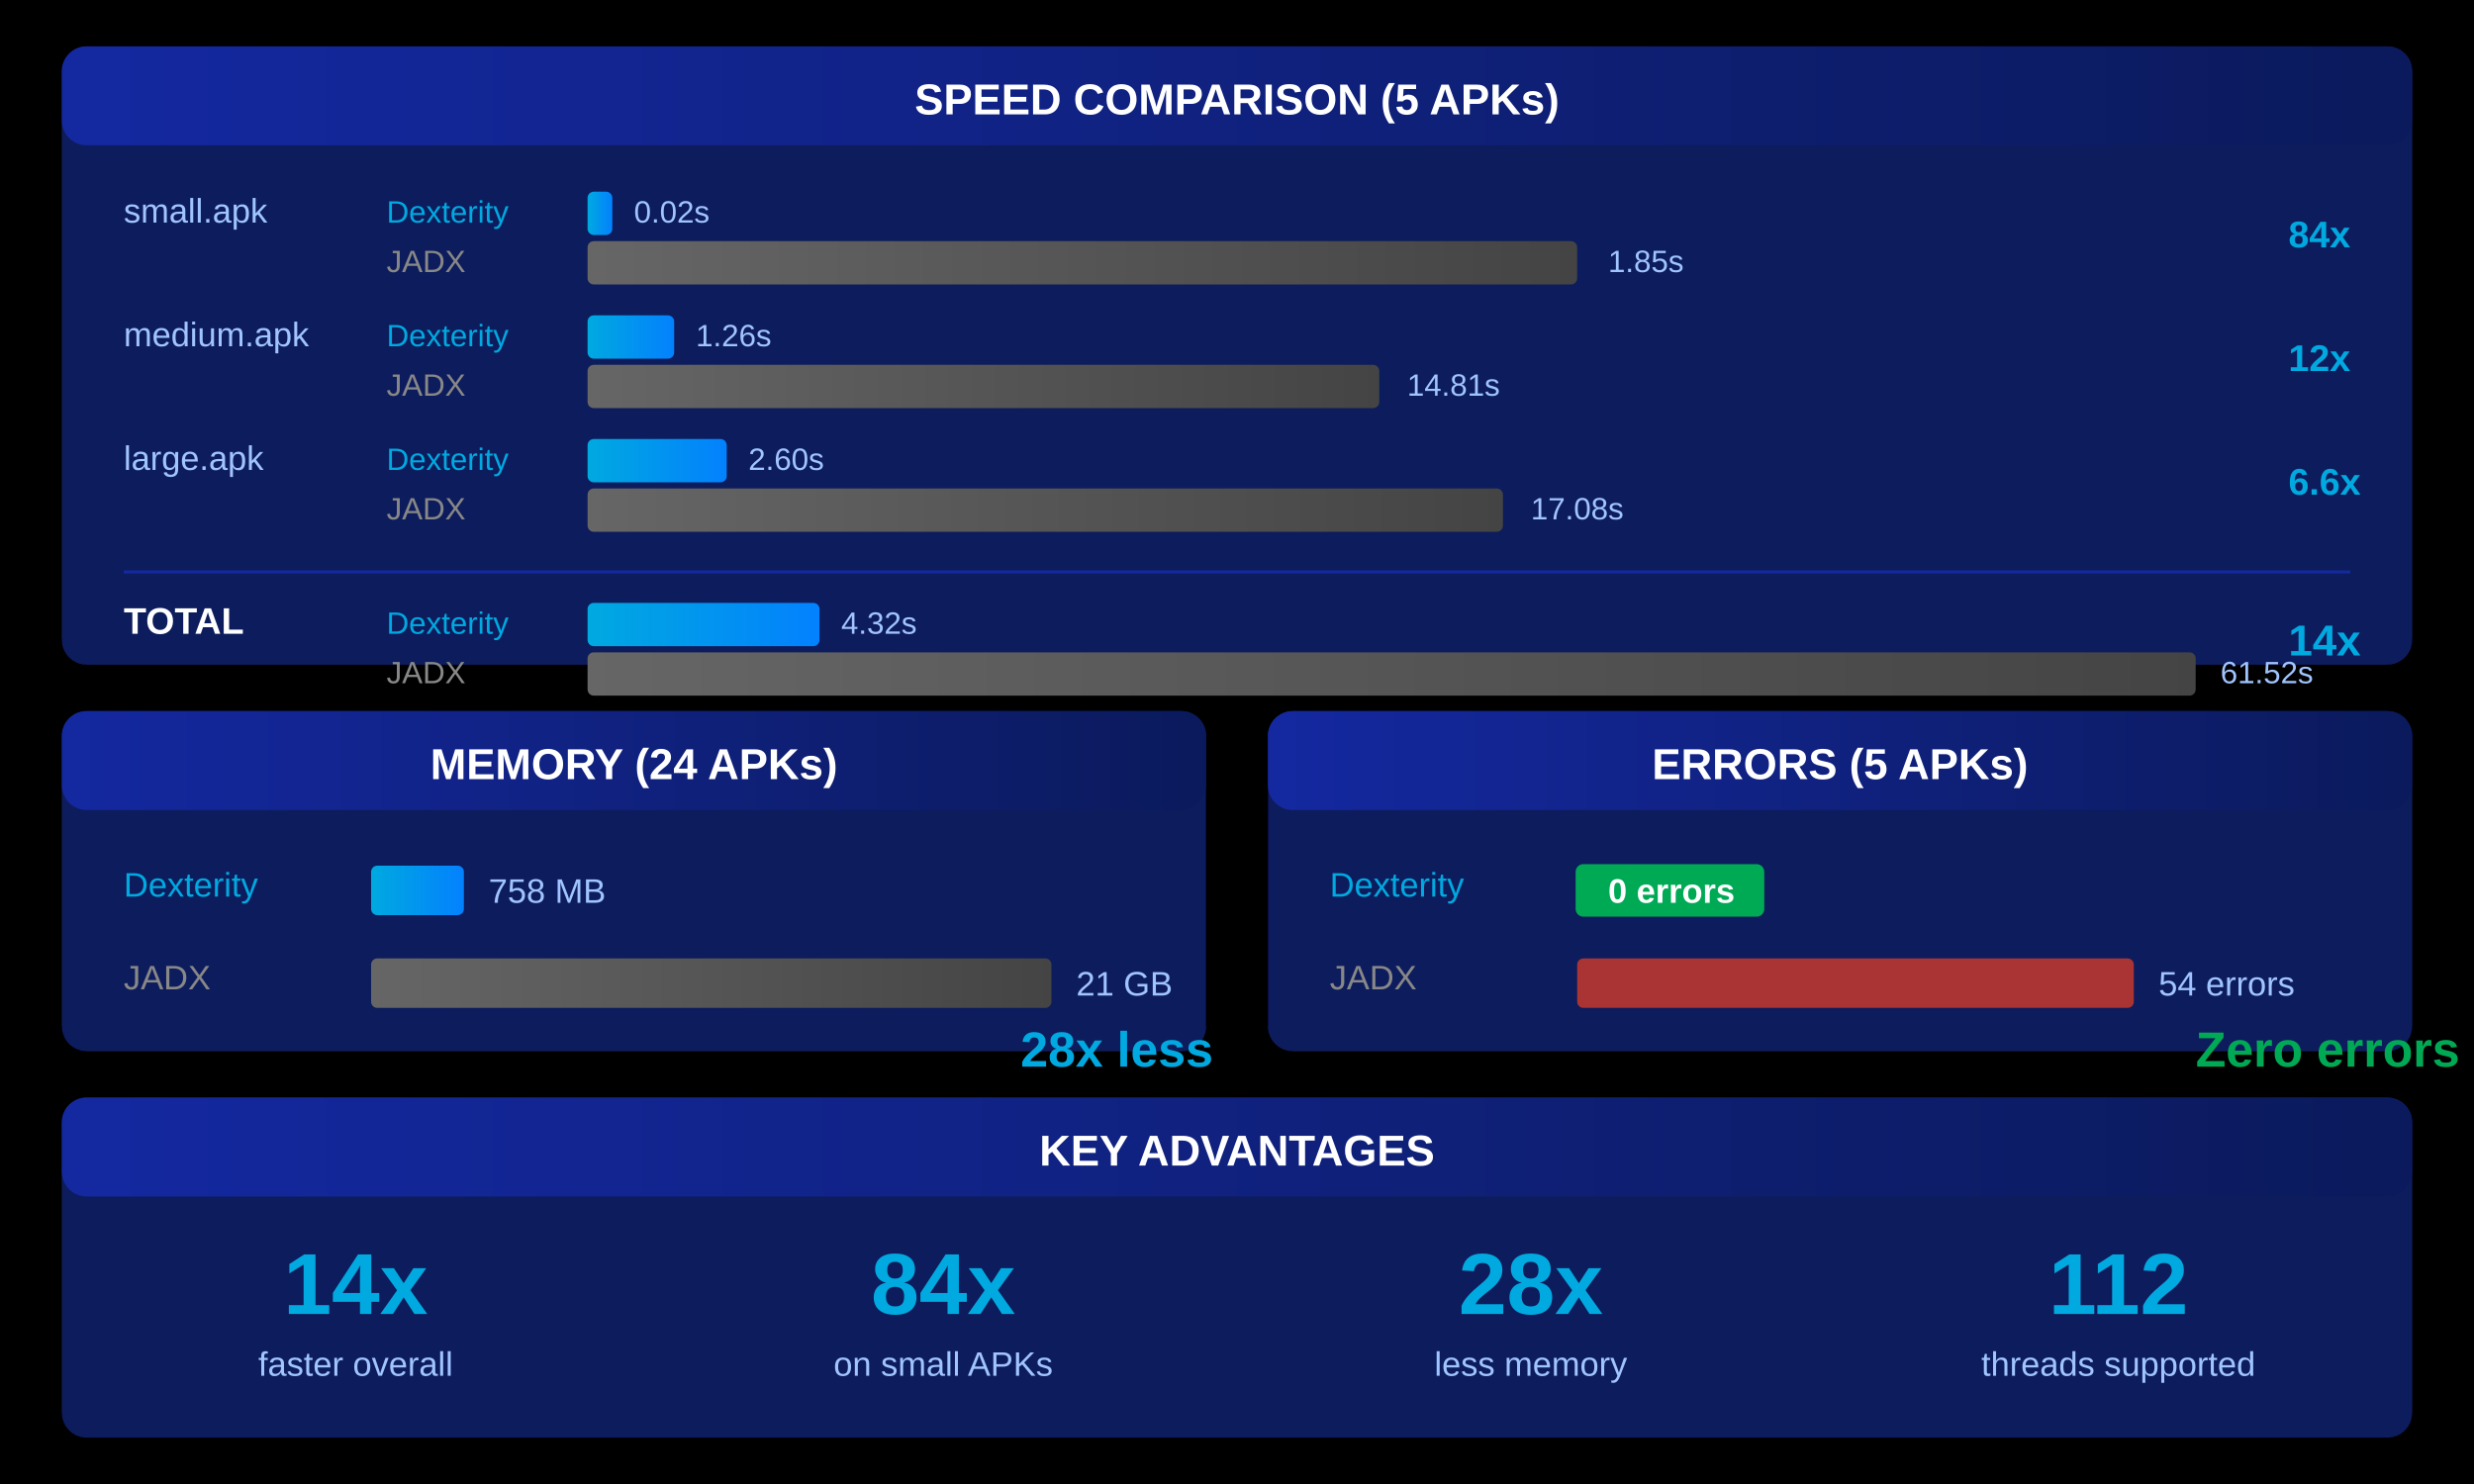
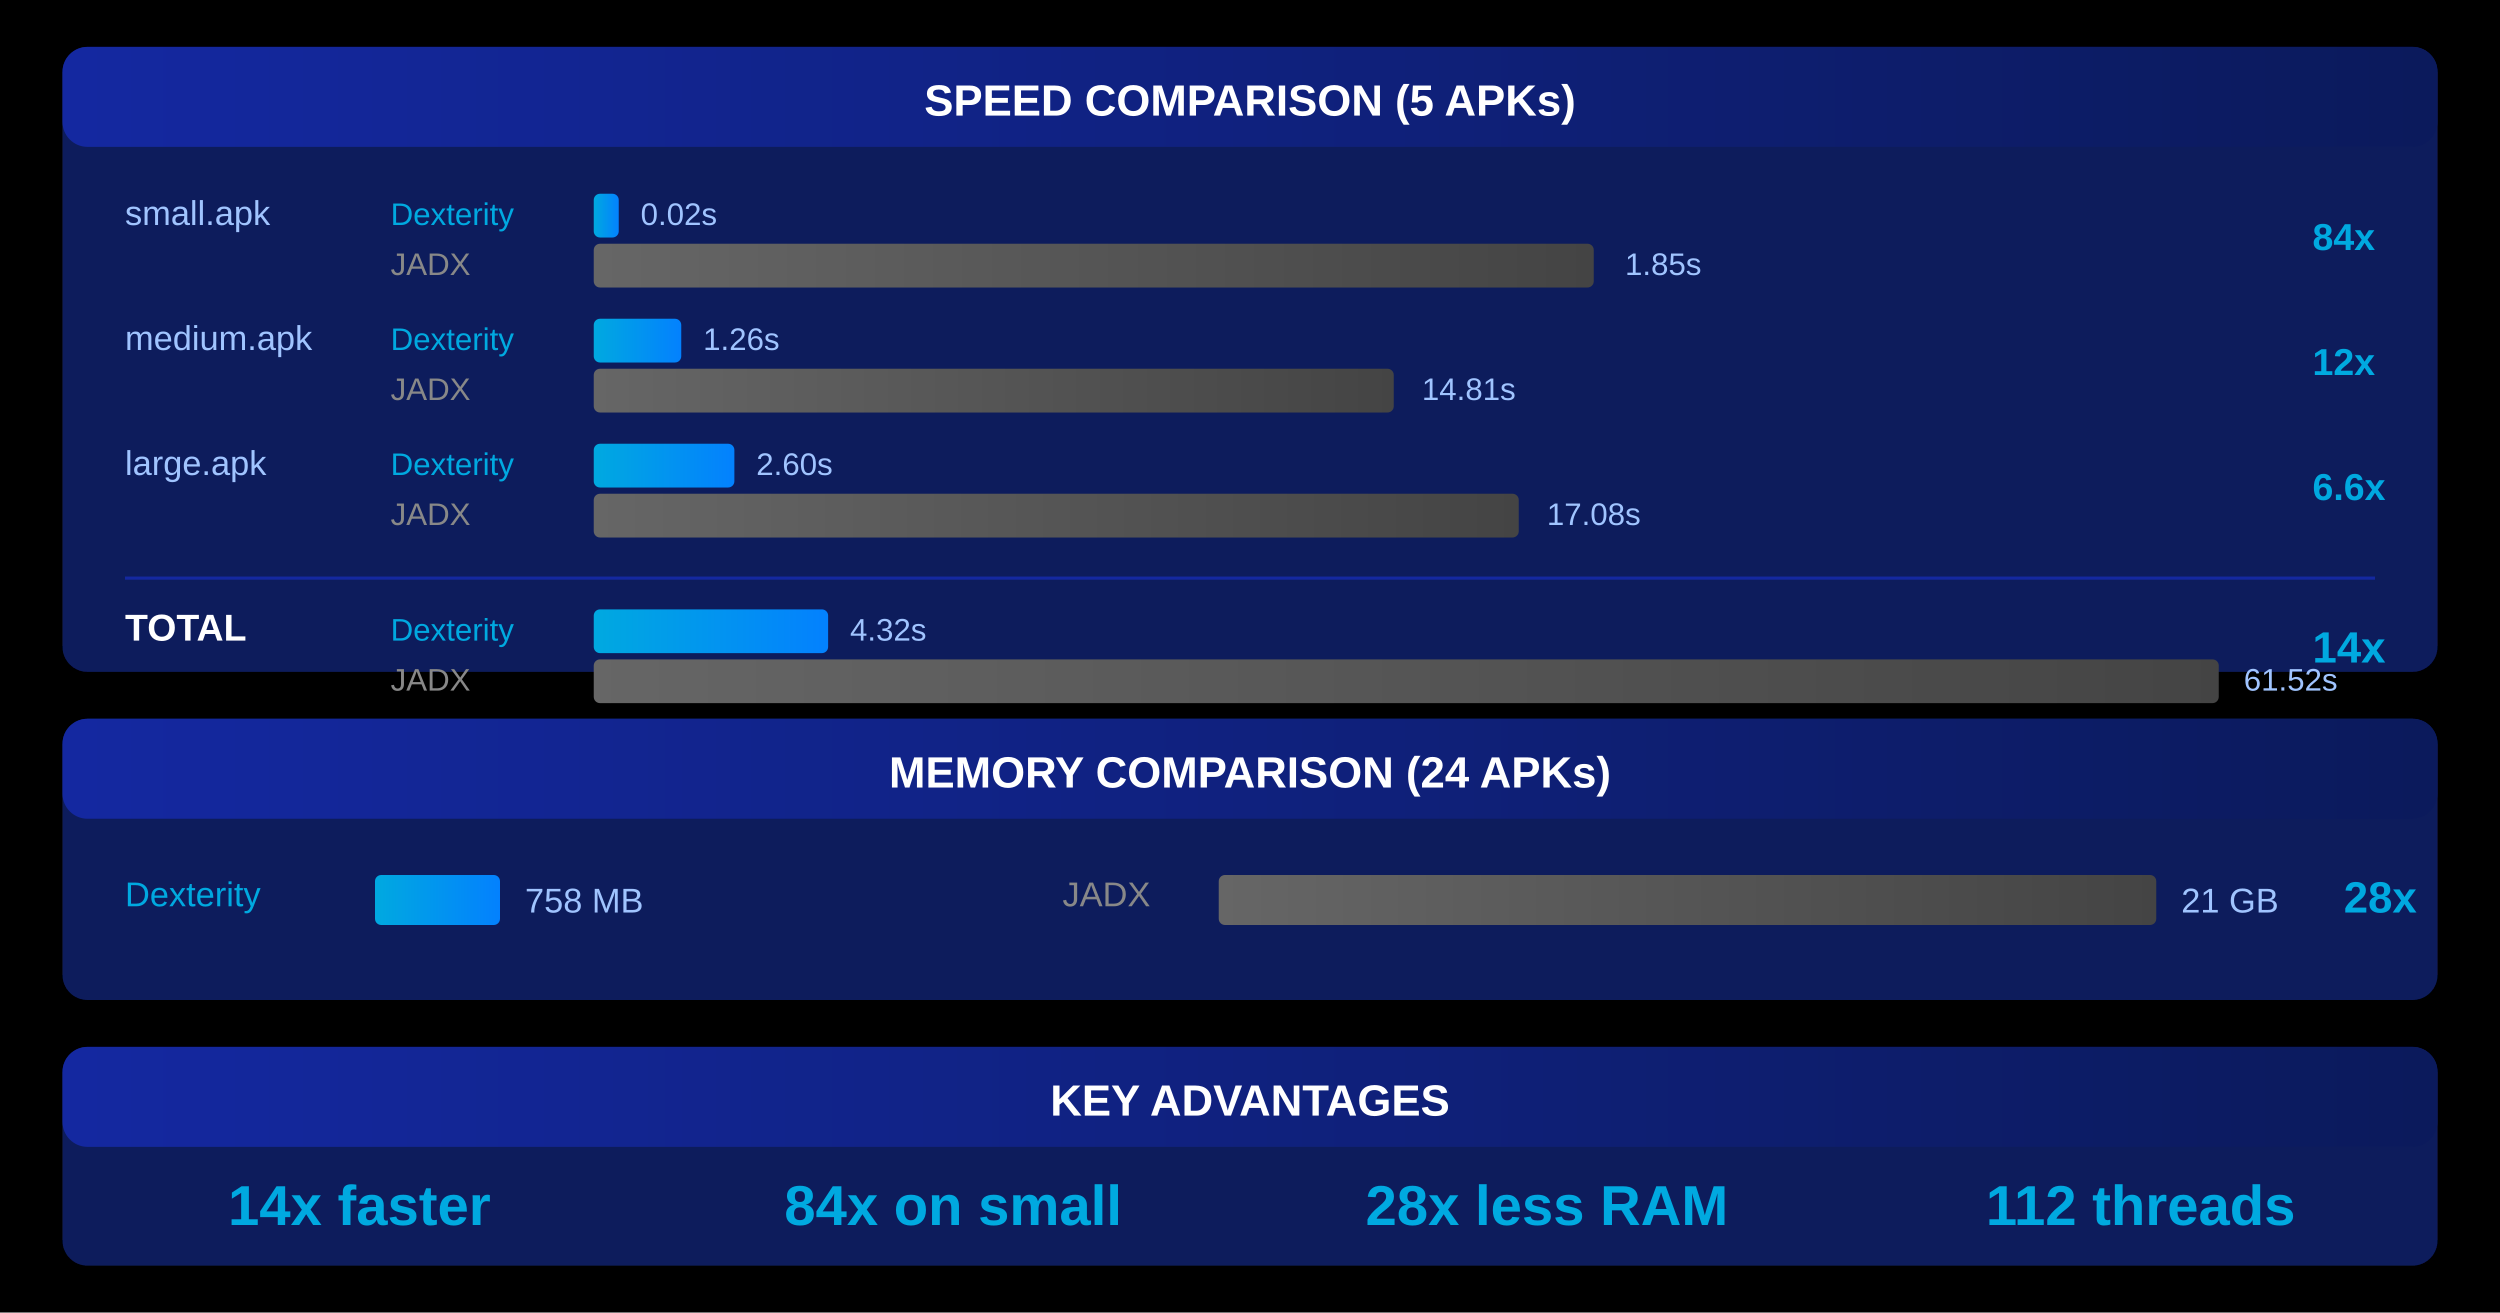
- <svg xmlns="http://www.w3.org/2000/svg" viewBox="0 0 800 480">
+ <svg xmlns="http://www.w3.org/2000/svg" viewBox="0 0 800 420">
  <defs>
    <linearGradient id="headerGrad" x1="0%" y1="0%" x2="100%" y2="0%">
      <stop offset="0%" style="stop-color:#1428A0" />
      <stop offset="100%" style="stop-color:#0b1a5c" />
    </linearGradient>
    <linearGradient id="dexGrad" x1="0%" y1="0%" x2="100%" y2="0%">
      <stop offset="0%" style="stop-color:#00A9E0" />
      <stop offset="100%" style="stop-color:#0381FE" />
    </linearGradient>
    <linearGradient id="jadxGrad" x1="0%" y1="0%" x2="100%" y2="0%">
      <stop offset="0%" style="stop-color:#666" />
      <stop offset="100%" style="stop-color:#444" />
    </linearGradient>
    <filter id="shadow">
      <feDropShadow dx="2" dy="2" stdDeviation="2" flood-opacity="0.3" />
    </filter>
  </defs>
-   <rect width="800" height="480" fill="#000" />
+   <rect width="800" height="420" fill="#000" />
  <g transform="translate(20, 15)">
    <rect x="0" y="0" width="760" height="200" rx="8" fill="#0b1a5c" filter="url(#shadow)" />
    <rect x="0" y="0" width="760" height="32" rx="8" fill="url(#headerGrad)" />
    <text x="380" y="22" text-anchor="middle" fill="#fff" font-family="Arial, sans-serif" font-size="14" font-weight="bold">SPEED COMPARISON (5 APKs)</text>
    <g transform="translate(20, 45)">
      <text x="0" y="12" fill="#A0C4FF" font-family="Arial" font-size="11">small.apk</text>
      <text x="85" y="12" fill="#00A9E0" font-family="Arial" font-size="10">Dexterity</text>
      <rect x="150" y="2" width="8" height="14" rx="2" fill="url(#dexGrad)" />
      <text x="165" y="12" fill="#A0C4FF" font-family="Arial" font-size="10">0.02s</text>
      <text x="85" y="28" fill="#888" font-family="Arial" font-size="10">JADX</text>
      <rect x="150" y="18" width="320" height="14" rx="2" fill="url(#jadxGrad)" />
      <text x="480" y="28" fill="#A0C4FF" font-family="Arial" font-size="10">1.85s</text>
      <text x="700" y="20" fill="#00A9E0" font-family="Arial" font-size="12" font-weight="bold">84x</text>
      <text x="0" y="52" fill="#A0C4FF" font-family="Arial" font-size="11">medium.apk</text>
      <text x="85" y="52" fill="#00A9E0" font-family="Arial" font-size="10">Dexterity</text>
      <rect x="150" y="42" width="28" height="14" rx="2" fill="url(#dexGrad)" />
      <text x="185" y="52" fill="#A0C4FF" font-family="Arial" font-size="10">1.26s</text>
      <text x="85" y="68" fill="#888" font-family="Arial" font-size="10">JADX</text>
      <rect x="150" y="58" width="256" height="14" rx="2" fill="url(#jadxGrad)" />
      <text x="415" y="68" fill="#A0C4FF" font-family="Arial" font-size="10">14.81s</text>
      <text x="700" y="60" fill="#00A9E0" font-family="Arial" font-size="12" font-weight="bold">12x</text>
      <text x="0" y="92" fill="#A0C4FF" font-family="Arial" font-size="11">large.apk</text>
      <text x="85" y="92" fill="#00A9E0" font-family="Arial" font-size="10">Dexterity</text>
      <rect x="150" y="82" width="45" height="14" rx="2" fill="url(#dexGrad)" />
      <text x="202" y="92" fill="#A0C4FF" font-family="Arial" font-size="10">2.60s</text>
      <text x="85" y="108" fill="#888" font-family="Arial" font-size="10">JADX</text>
      <rect x="150" y="98" width="296" height="14" rx="2" fill="url(#jadxGrad)" />
      <text x="455" y="108" fill="#A0C4FF" font-family="Arial" font-size="10">17.08s</text>
      <text x="700" y="100" fill="#00A9E0" font-family="Arial" font-size="12" font-weight="bold">6.6x</text>
      <line x1="0" y1="125" x2="720" y2="125" stroke="#1428A0" stroke-width="1" />
      <text x="0" y="145" fill="#fff" font-family="Arial" font-size="12" font-weight="bold">TOTAL</text>
      <text x="85" y="145" fill="#00A9E0" font-family="Arial" font-size="10">Dexterity</text>
      <rect x="150" y="135" width="75" height="14" rx="2" fill="url(#dexGrad)" />
      <text x="232" y="145" fill="#A0C4FF" font-family="Arial" font-size="10">4.32s</text>
      <text x="85" y="161" fill="#888" font-family="Arial" font-size="10">JADX</text>
      <rect x="150" y="151" width="520" height="14" rx="2" fill="url(#jadxGrad)" />
      <text x="678" y="161" fill="#A0C4FF" font-family="Arial" font-size="10">61.52s</text>
      <text x="700" y="152" fill="#00A9E0" font-family="Arial" font-size="14" font-weight="bold">14x</text>
    </g>
  </g>
  <g transform="translate(20, 230)">
-     <rect x="0" y="0" width="370" height="110" rx="8" fill="#0b1a5c" filter="url(#shadow)" />
-     <rect x="0" y="0" width="370" height="32" rx="8" fill="url(#headerGrad)" />
-     <text x="185" y="22" text-anchor="middle" fill="#fff" font-family="Arial, sans-serif" font-size="14" font-weight="bold">MEMORY (24 APKs)</text>
+     <rect x="0" y="0" width="760" height="90" rx="8" fill="#0b1a5c" filter="url(#shadow)" />
+     <rect x="0" y="0" width="760" height="32" rx="8" fill="url(#headerGrad)" />
+     <text x="380" y="22" text-anchor="middle" fill="#fff" font-family="Arial, sans-serif" font-size="14" font-weight="bold">MEMORY COMPARISON (24 APKs)</text>
    <g transform="translate(20, 45)">
      <text x="0" y="15" fill="#00A9E0" font-family="Arial" font-size="11">Dexterity</text>
-       <rect x="80" y="5" width="30" height="16" rx="2" fill="url(#dexGrad)" />
-       <text x="118" y="17" fill="#A0C4FF" font-family="Arial" font-size="11">758 MB</text>
-       <text x="0" y="45" fill="#888" font-family="Arial" font-size="11">JADX</text>
-       <rect x="80" y="35" width="220" height="16" rx="2" fill="url(#jadxGrad)" />
-       <text x="308" y="47" fill="#A0C4FF" font-family="Arial" font-size="11">21 GB</text>
-       <text x="290" y="70" fill="#00A9E0" font-family="Arial" font-size="16" font-weight="bold">28x less</text>
+       <rect x="80" y="5" width="40" height="16" rx="2" fill="url(#dexGrad)" />
+       <text x="128" y="17" fill="#A0C4FF" font-family="Arial" font-size="11">758 MB</text>
+       <text x="300" y="15" fill="#888" font-family="Arial" font-size="11">JADX</text>
+       <rect x="350" y="5" width="300" height="16" rx="2" fill="url(#jadxGrad)" />
+       <text x="658" y="17" fill="#A0C4FF" font-family="Arial" font-size="11">21 GB</text>
+       <text x="710" y="17" fill="#00A9E0" font-family="Arial" font-size="14" font-weight="bold">28x</text>
    </g>
  </g>
-   <g transform="translate(410, 230)">
-     <rect x="0" y="0" width="370" height="110" rx="8" fill="#0b1a5c" filter="url(#shadow)" />
-     <rect x="0" y="0" width="370" height="32" rx="8" fill="url(#headerGrad)" />
-     <text x="185" y="22" text-anchor="middle" fill="#fff" font-family="Arial, sans-serif" font-size="14" font-weight="bold">ERRORS (5 APKs)</text>
-     <g transform="translate(20, 45)">
-       <text x="0" y="15" fill="#00A9E0" font-family="Arial" font-size="11">Dexterity</text>
-       <rect x="80" y="5" width="60" height="16" rx="2" fill="#0a5" stroke="#0a5" />
-       <text x="90" y="17" fill="#fff" font-family="Arial" font-size="11" font-weight="bold">0 errors</text>
-       <text x="0" y="45" fill="#888" font-family="Arial" font-size="11">JADX</text>
-       <rect x="80" y="35" width="180" height="16" rx="2" fill="#a33" />
-       <text x="268" y="47" fill="#A0C4FF" font-family="Arial" font-size="11">54 errors</text>
-       <text x="280" y="70" fill="#0a5" font-family="Arial" font-size="16" font-weight="bold">Zero errors</text>
-     </g>
-   </g>
-   <g transform="translate(20, 355)">
-     <rect x="0" y="0" width="760" height="110" rx="8" fill="#0b1a5c" filter="url(#shadow)" />
+   <g transform="translate(20, 335)">
+     <rect x="0" y="0" width="760" height="70" rx="8" fill="#0b1a5c" filter="url(#shadow)" />
    <rect x="0" y="0" width="760" height="32" rx="8" fill="url(#headerGrad)" />
    <text x="380" y="22" text-anchor="middle" fill="#fff" font-family="Arial, sans-serif" font-size="14" font-weight="bold">KEY ADVANTAGES</text>
-     <g transform="translate(0, 50)">
-       <text x="95" y="20" text-anchor="middle" fill="#00A9E0" font-family="Arial" font-size="28" font-weight="bold">14x</text>
-       <text x="95" y="40" text-anchor="middle" fill="#A0C4FF" font-family="Arial" font-size="11">faster overall</text>
-       <text x="285" y="20" text-anchor="middle" fill="#00A9E0" font-family="Arial" font-size="28" font-weight="bold">84x</text>
-       <text x="285" y="40" text-anchor="middle" fill="#A0C4FF" font-family="Arial" font-size="11">on small APKs</text>
-       <text x="475" y="20" text-anchor="middle" fill="#00A9E0" font-family="Arial" font-size="28" font-weight="bold">28x</text>
-       <text x="475" y="40" text-anchor="middle" fill="#A0C4FF" font-family="Arial" font-size="11">less memory</text>
-       <text x="665" y="20" text-anchor="middle" fill="#00A9E0" font-family="Arial" font-size="28" font-weight="bold">112</text>
-       <text x="665" y="40" text-anchor="middle" fill="#A0C4FF" font-family="Arial" font-size="11">threads supported</text>
+     <g transform="translate(0, 42)">
+       <text x="95" y="15" text-anchor="middle" fill="#00A9E0" font-family="Arial" font-size="18" font-weight="bold">14x faster</text>
+       <text x="285" y="15" text-anchor="middle" fill="#00A9E0" font-family="Arial" font-size="18" font-weight="bold">84x on small</text>
+       <text x="475" y="15" text-anchor="middle" fill="#00A9E0" font-family="Arial" font-size="18" font-weight="bold">28x less RAM</text>
+       <text x="665" y="15" text-anchor="middle" fill="#00A9E0" font-family="Arial" font-size="18" font-weight="bold">112 threads</text>
    </g>
  </g>
</svg>
